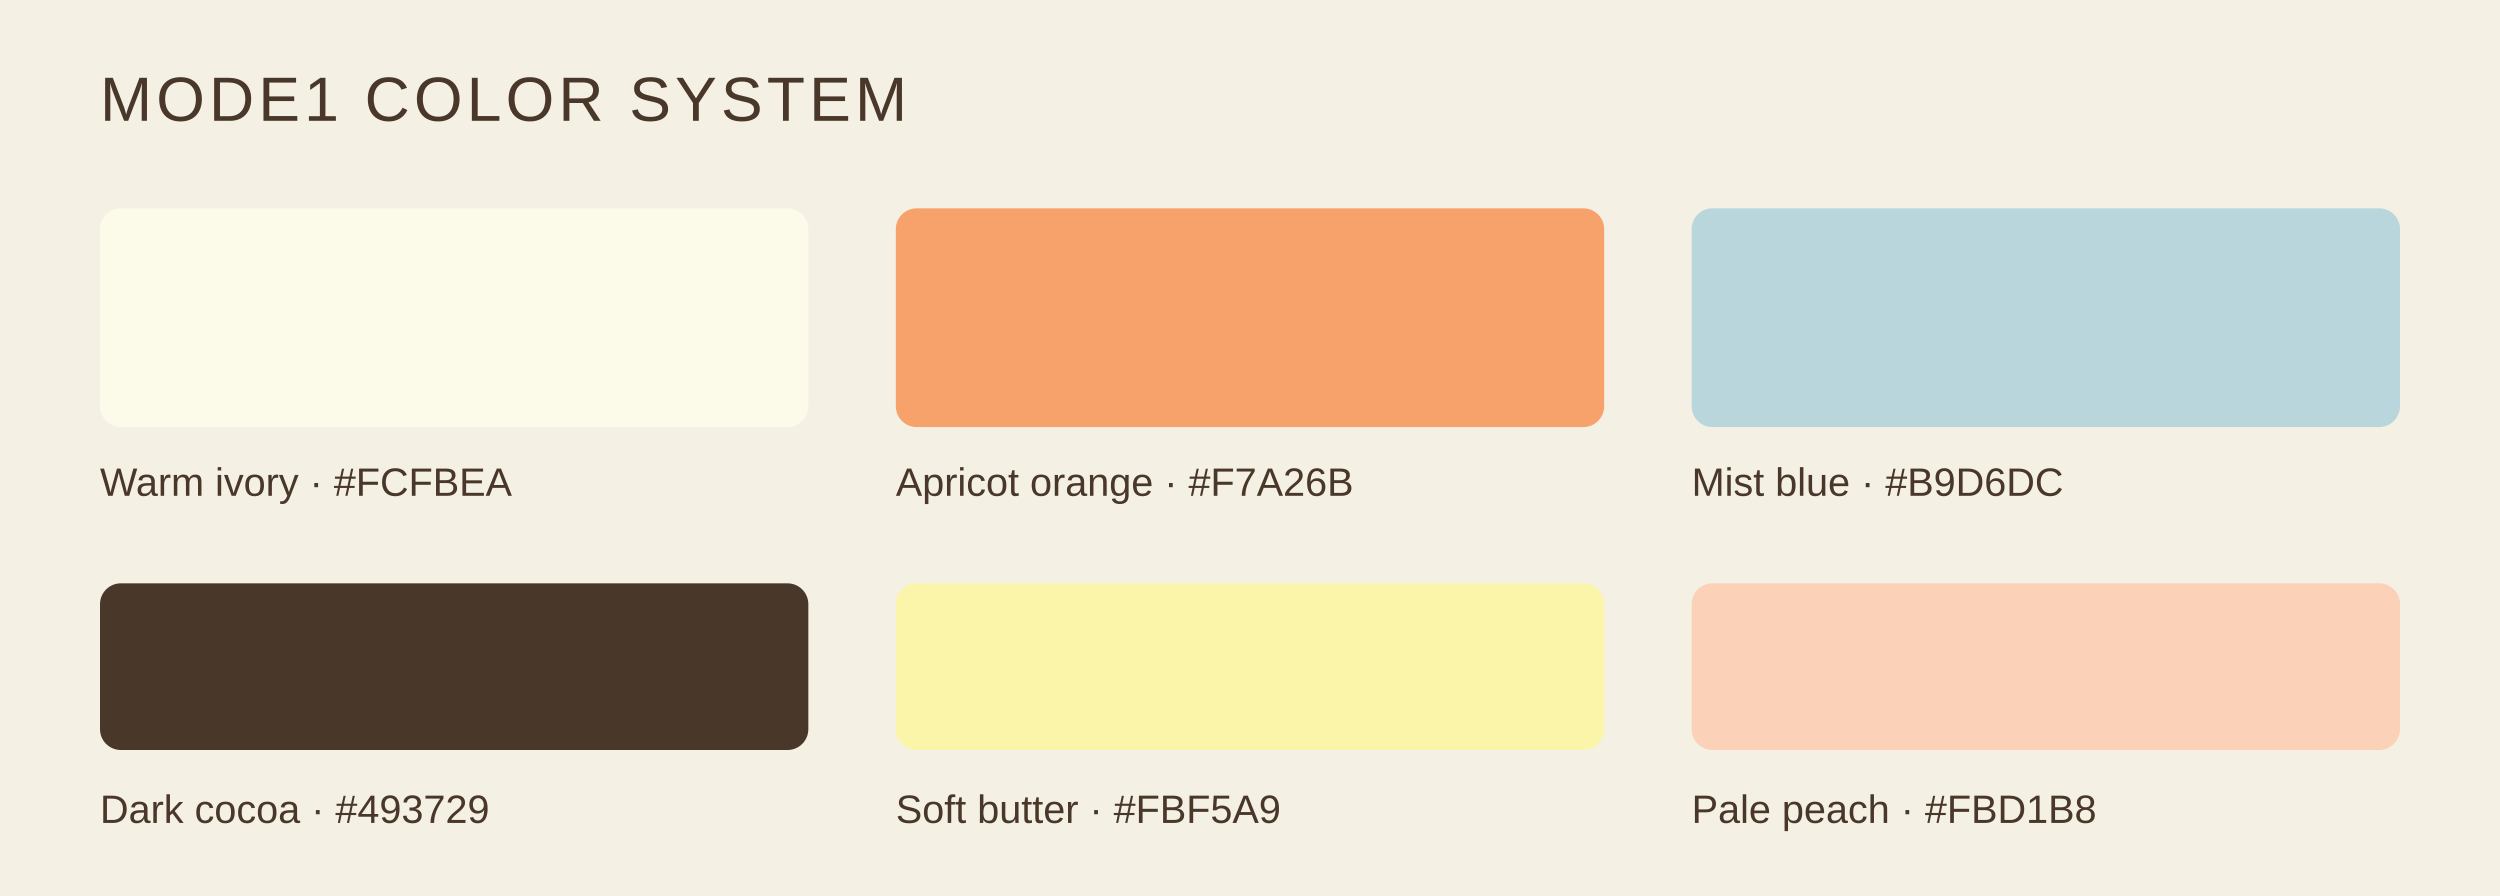
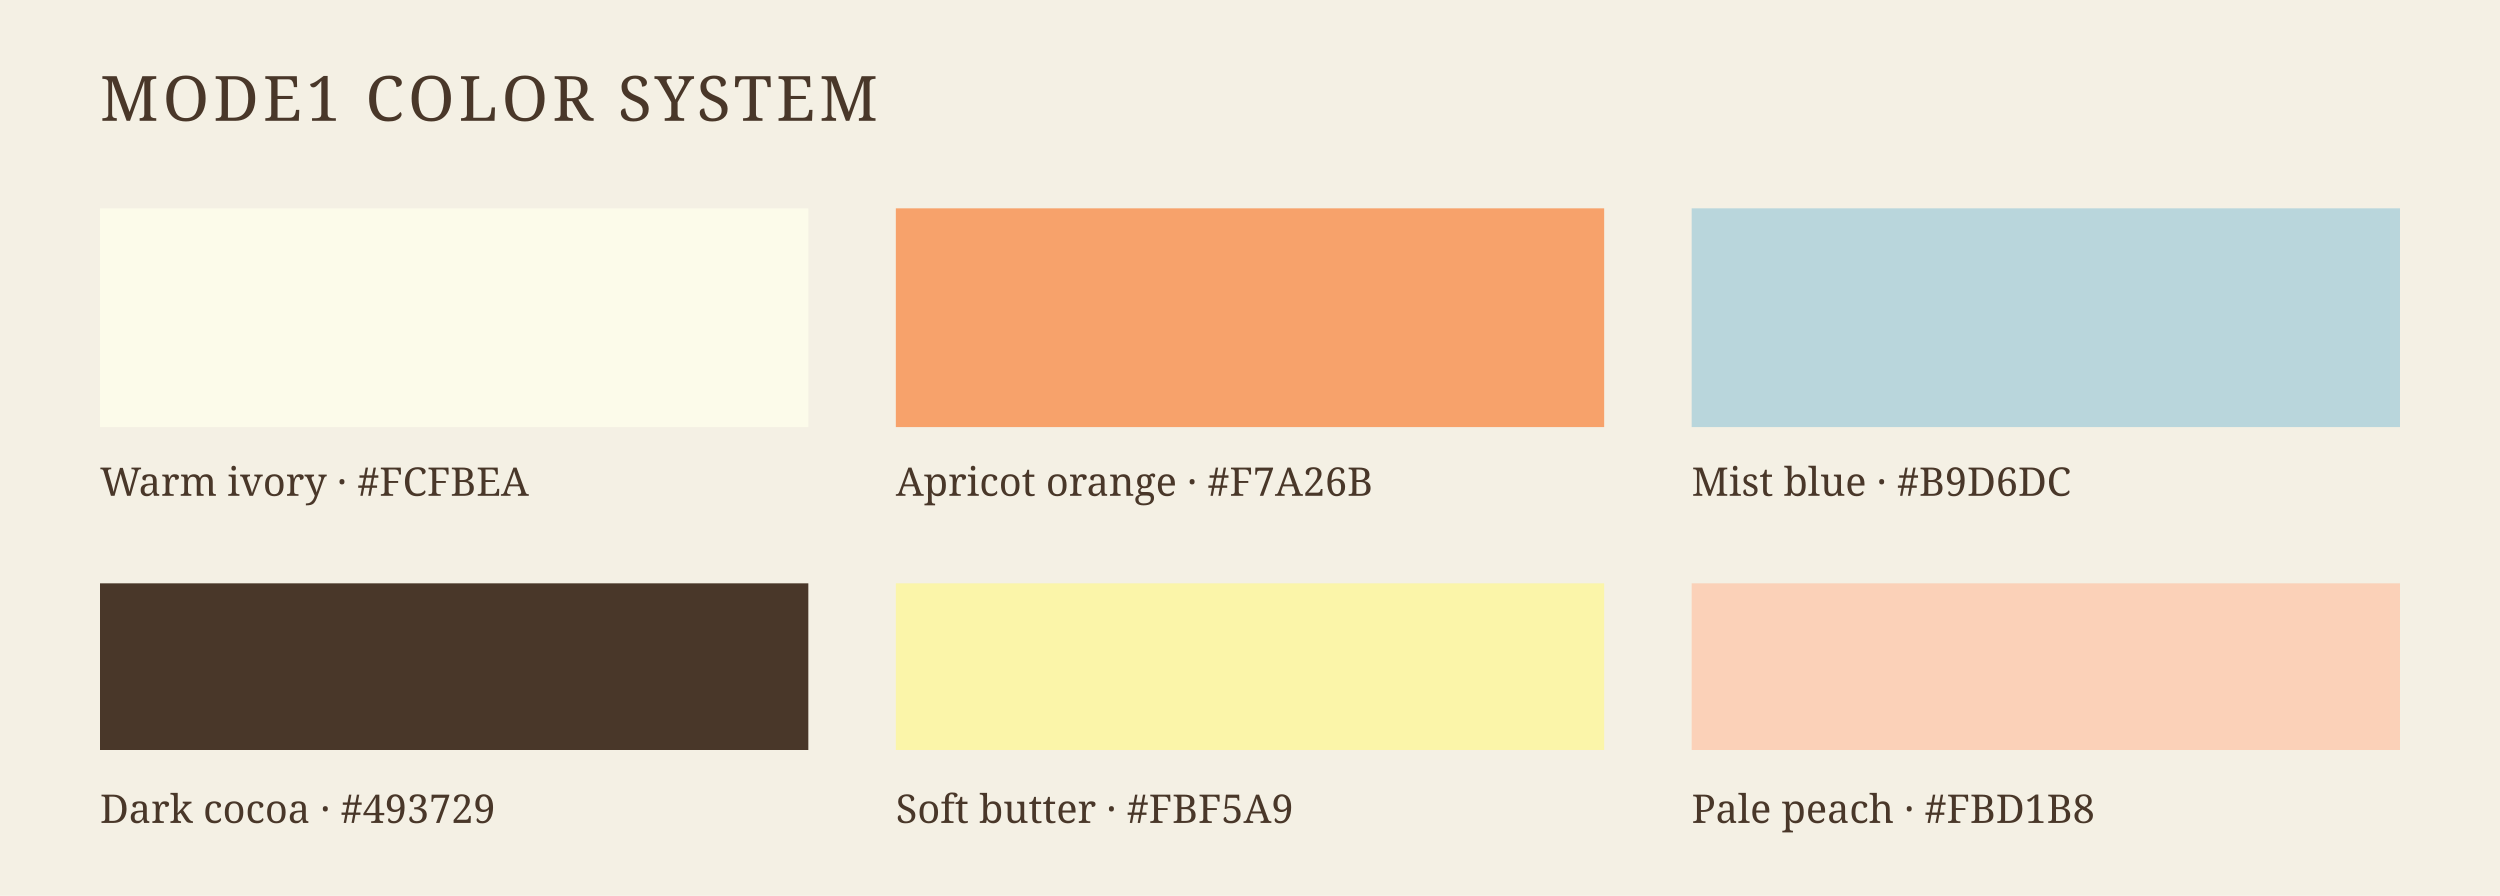
<svg xmlns="http://www.w3.org/2000/svg" width="1200" height="430" viewBox="0 0 1200 430">
  <rect width="1200" height="430" fill="#F4F0E4" />
-   <text x="48" y="58" font-family="Arial,sans-serif" font-size="30" fill="#493729" letter-spacing="2">MODE1 COLOR SYSTEM</text>
-   <g font-family="Arial,sans-serif" font-size="19" fill="#493729">
-     <rect x="48" y="100" width="340" height="105" rx="10" fill="#FCFBEA" />
+   <text x="48" y="58" font-family="Georgia,serif" font-size="30" fill="#493729" letter-spacing="2">MODE1 COLOR SYSTEM</text>
+   <g font-family="Georgia,serif" font-size="19" fill="#493729">
+     <rect x="48" y="100" width="340" height="105" fill="#FCFBEA" />
    <text x="48" y="238">Warm ivory · #FCFBEA</text>
-     <rect x="430" y="100" width="340" height="105" rx="10" fill="#F7A26B" />
+     <rect x="430" y="100" width="340" height="105" fill="#F7A26B" />
    <text x="430" y="238">Apricot orange · #F7A26B</text>
-     <rect x="812" y="100" width="340" height="105" rx="10" fill="#B9D6DC" />
+     <rect x="812" y="100" width="340" height="105" fill="#B9D6DC" />
    <text x="812" y="238">Mist blue · #B9D6DC</text>
-     <rect x="48" y="280" width="340" height="80" rx="10" fill="#493729" />
+     <rect x="48" y="280" width="340" height="80" fill="#493729" />
    <text x="48" y="395">Dark cocoa · #493729</text>
-     <rect x="430" y="280" width="340" height="80" rx="10" fill="#FBF5A9" />
+     <rect x="430" y="280" width="340" height="80" fill="#FBF5A9" />
    <text x="430" y="395">Soft butter · #FBF5A9</text>
-     <rect x="812" y="280" width="340" height="80" rx="10" fill="#FBD1B8" />
+     <rect x="812" y="280" width="340" height="80" fill="#FBD1B8" />
    <text x="812" y="395">Pale peach · #FBD1B8</text>
  </g>
</svg>
